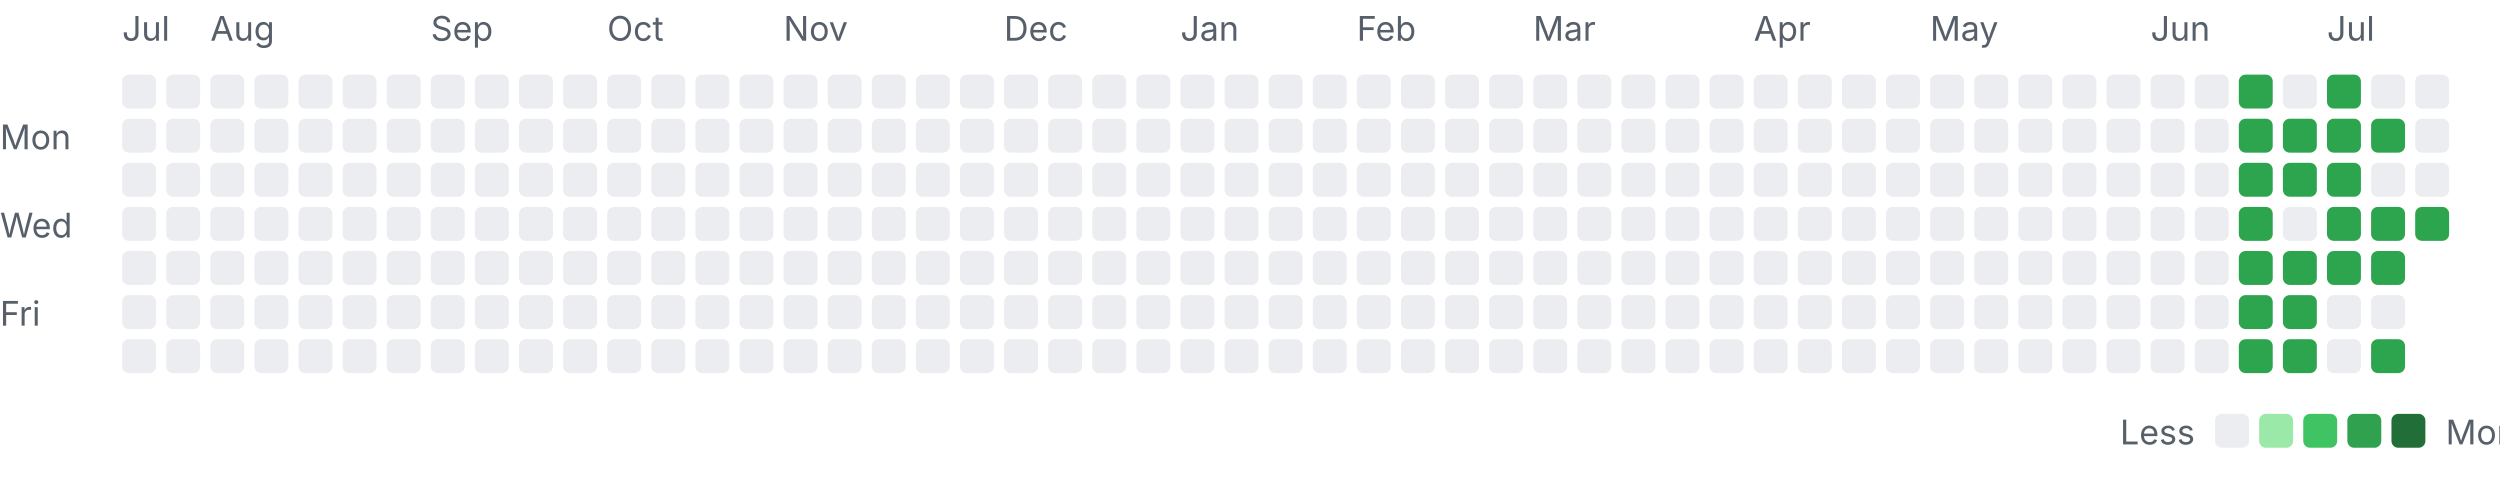
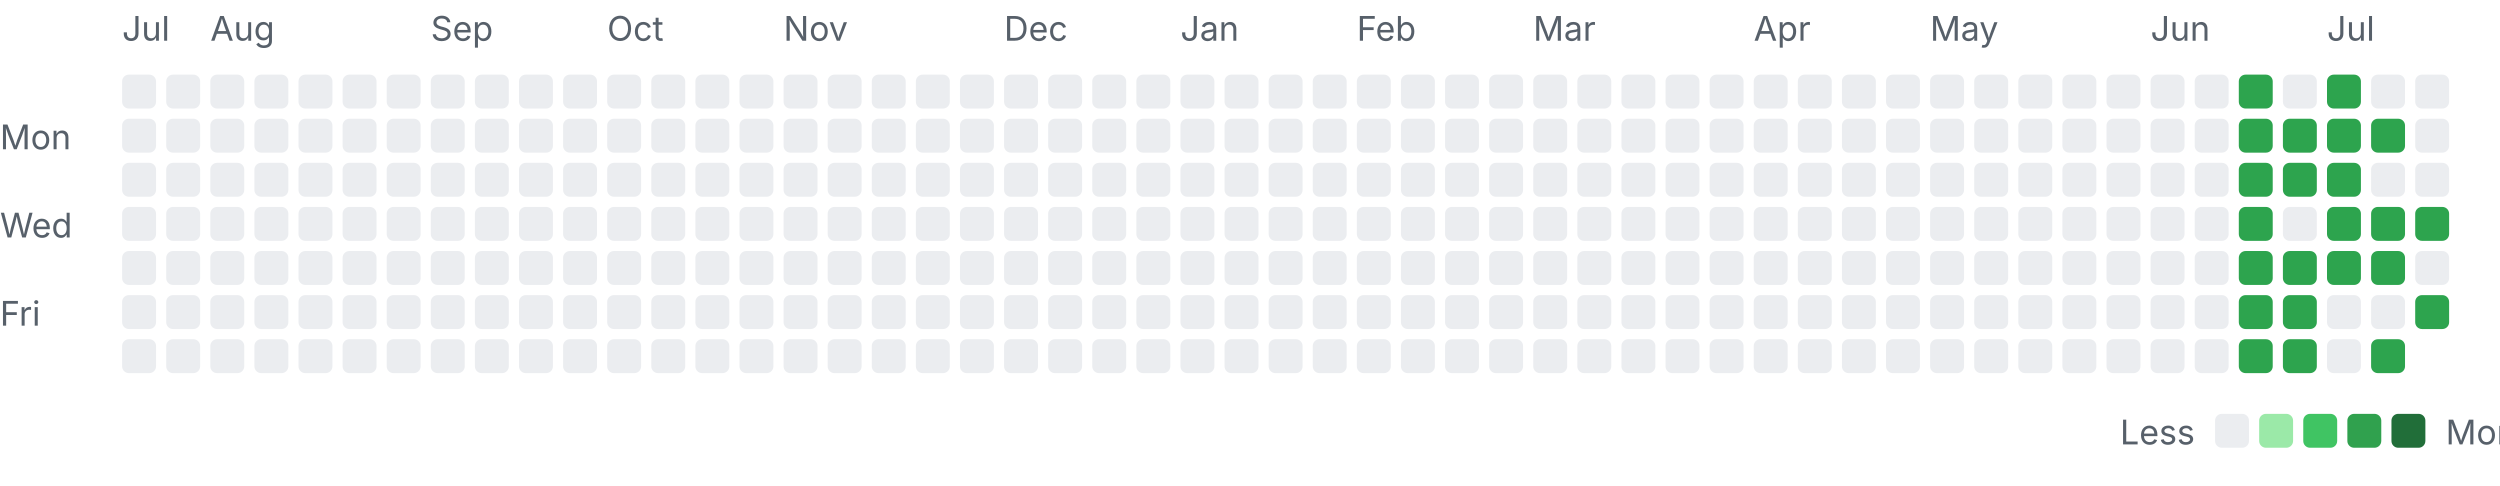
<svg xmlns="http://www.w3.org/2000/svg" viewBox="0 0 737 143" width="737" height="143" role="img" aria-label="Repository activity heatmap">
  <text x="36" y="12" font-size="10" fill="#57606a" font-family="-apple-system,BlinkMacSystemFont,Segoe UI,sans-serif">Jul</text>
  <text x="62" y="12" font-size="10" fill="#57606a" font-family="-apple-system,BlinkMacSystemFont,Segoe UI,sans-serif">Aug</text>
  <text x="127" y="12" font-size="10" fill="#57606a" font-family="-apple-system,BlinkMacSystemFont,Segoe UI,sans-serif">Sep</text>
  <text x="179" y="12" font-size="10" fill="#57606a" font-family="-apple-system,BlinkMacSystemFont,Segoe UI,sans-serif">Oct</text>
  <text x="231" y="12" font-size="10" fill="#57606a" font-family="-apple-system,BlinkMacSystemFont,Segoe UI,sans-serif">Nov</text>
  <text x="296" y="12" font-size="10" fill="#57606a" font-family="-apple-system,BlinkMacSystemFont,Segoe UI,sans-serif">Dec</text>
  <text x="348" y="12" font-size="10" fill="#57606a" font-family="-apple-system,BlinkMacSystemFont,Segoe UI,sans-serif">Jan</text>
  <text x="400" y="12" font-size="10" fill="#57606a" font-family="-apple-system,BlinkMacSystemFont,Segoe UI,sans-serif">Feb</text>
  <text x="452" y="12" font-size="10" fill="#57606a" font-family="-apple-system,BlinkMacSystemFont,Segoe UI,sans-serif">Mar</text>
  <text x="517" y="12" font-size="10" fill="#57606a" font-family="-apple-system,BlinkMacSystemFont,Segoe UI,sans-serif">Apr</text>
  <text x="569" y="12" font-size="10" fill="#57606a" font-family="-apple-system,BlinkMacSystemFont,Segoe UI,sans-serif">May</text>
  <text x="634" y="12" font-size="10" fill="#57606a" font-family="-apple-system,BlinkMacSystemFont,Segoe UI,sans-serif">Jun</text>
  <text x="686" y="12" font-size="10" fill="#57606a" font-family="-apple-system,BlinkMacSystemFont,Segoe UI,sans-serif">Jul</text>
  <text x="0" y="44" font-size="10" fill="#57606a" font-family="-apple-system,BlinkMacSystemFont,Segoe UI,sans-serif">Mon</text>
  <text x="0" y="70" font-size="10" fill="#57606a" font-family="-apple-system,BlinkMacSystemFont,Segoe UI,sans-serif">Wed</text>
  <text x="0" y="96" font-size="10" fill="#57606a" font-family="-apple-system,BlinkMacSystemFont,Segoe UI,sans-serif">Fri</text>
  <text x="625" y="131" font-size="10" fill="#57606a" font-family="-apple-system,BlinkMacSystemFont,Segoe UI,sans-serif">Less</text>
  <rect x="653" y="122" width="10" height="10" rx="2" fill="#ebedf0" />
  <rect x="666" y="122" width="10" height="10" rx="2" fill="#9be9a8" />
  <rect x="679" y="122" width="10" height="10" rx="2" fill="#40c463" />
  <rect x="692" y="122" width="10" height="10" rx="2" fill="#30a14e" />
  <rect x="705" y="122" width="10" height="10" rx="2" fill="#216e39" />
  <text x="721" y="131" font-size="10" fill="#57606a" font-family="-apple-system,BlinkMacSystemFont,Segoe UI,sans-serif">More</text>
  <rect x="36" y="22" width="10" height="10" rx="2" fill="#ebedf0" />
  <rect x="36" y="35" width="10" height="10" rx="2" fill="#ebedf0" />
  <rect x="36" y="48" width="10" height="10" rx="2" fill="#ebedf0" />
  <rect x="36" y="61" width="10" height="10" rx="2" fill="#ebedf0" />
  <rect x="36" y="74" width="10" height="10" rx="2" fill="#ebedf0" />
  <rect x="36" y="87" width="10" height="10" rx="2" fill="#ebedf0" />
  <rect x="36" y="100" width="10" height="10" rx="2" fill="#ebedf0" />
  <rect x="49" y="22" width="10" height="10" rx="2" fill="#ebedf0" />
  <rect x="49" y="35" width="10" height="10" rx="2" fill="#ebedf0" />
  <rect x="49" y="48" width="10" height="10" rx="2" fill="#ebedf0" />
  <rect x="49" y="61" width="10" height="10" rx="2" fill="#ebedf0" />
  <rect x="49" y="74" width="10" height="10" rx="2" fill="#ebedf0" />
  <rect x="49" y="87" width="10" height="10" rx="2" fill="#ebedf0" />
  <rect x="49" y="100" width="10" height="10" rx="2" fill="#ebedf0" />
  <rect x="62" y="22" width="10" height="10" rx="2" fill="#ebedf0" />
  <rect x="62" y="35" width="10" height="10" rx="2" fill="#ebedf0" />
  <rect x="62" y="48" width="10" height="10" rx="2" fill="#ebedf0" />
  <rect x="62" y="61" width="10" height="10" rx="2" fill="#ebedf0" />
  <rect x="62" y="74" width="10" height="10" rx="2" fill="#ebedf0" />
  <rect x="62" y="87" width="10" height="10" rx="2" fill="#ebedf0" />
  <rect x="62" y="100" width="10" height="10" rx="2" fill="#ebedf0" />
  <rect x="75" y="22" width="10" height="10" rx="2" fill="#ebedf0" />
  <rect x="75" y="35" width="10" height="10" rx="2" fill="#ebedf0" />
  <rect x="75" y="48" width="10" height="10" rx="2" fill="#ebedf0" />
  <rect x="75" y="61" width="10" height="10" rx="2" fill="#ebedf0" />
  <rect x="75" y="74" width="10" height="10" rx="2" fill="#ebedf0" />
  <rect x="75" y="87" width="10" height="10" rx="2" fill="#ebedf0" />
  <rect x="75" y="100" width="10" height="10" rx="2" fill="#ebedf0" />
  <rect x="88" y="22" width="10" height="10" rx="2" fill="#ebedf0" />
  <rect x="88" y="35" width="10" height="10" rx="2" fill="#ebedf0" />
  <rect x="88" y="48" width="10" height="10" rx="2" fill="#ebedf0" />
  <rect x="88" y="61" width="10" height="10" rx="2" fill="#ebedf0" />
  <rect x="88" y="74" width="10" height="10" rx="2" fill="#ebedf0" />
  <rect x="88" y="87" width="10" height="10" rx="2" fill="#ebedf0" />
  <rect x="88" y="100" width="10" height="10" rx="2" fill="#ebedf0" />
  <rect x="101" y="22" width="10" height="10" rx="2" fill="#ebedf0" />
  <rect x="101" y="35" width="10" height="10" rx="2" fill="#ebedf0" />
  <rect x="101" y="48" width="10" height="10" rx="2" fill="#ebedf0" />
  <rect x="101" y="61" width="10" height="10" rx="2" fill="#ebedf0" />
  <rect x="101" y="74" width="10" height="10" rx="2" fill="#ebedf0" />
  <rect x="101" y="87" width="10" height="10" rx="2" fill="#ebedf0" />
  <rect x="101" y="100" width="10" height="10" rx="2" fill="#ebedf0" />
  <rect x="114" y="22" width="10" height="10" rx="2" fill="#ebedf0" />
  <rect x="114" y="35" width="10" height="10" rx="2" fill="#ebedf0" />
  <rect x="114" y="48" width="10" height="10" rx="2" fill="#ebedf0" />
  <rect x="114" y="61" width="10" height="10" rx="2" fill="#ebedf0" />
  <rect x="114" y="74" width="10" height="10" rx="2" fill="#ebedf0" />
  <rect x="114" y="87" width="10" height="10" rx="2" fill="#ebedf0" />
  <rect x="114" y="100" width="10" height="10" rx="2" fill="#ebedf0" />
  <rect x="127" y="22" width="10" height="10" rx="2" fill="#ebedf0" />
  <rect x="127" y="35" width="10" height="10" rx="2" fill="#ebedf0" />
  <rect x="127" y="48" width="10" height="10" rx="2" fill="#ebedf0" />
  <rect x="127" y="61" width="10" height="10" rx="2" fill="#ebedf0" />
  <rect x="127" y="74" width="10" height="10" rx="2" fill="#ebedf0" />
  <rect x="127" y="87" width="10" height="10" rx="2" fill="#ebedf0" />
  <rect x="127" y="100" width="10" height="10" rx="2" fill="#ebedf0" />
  <rect x="140" y="22" width="10" height="10" rx="2" fill="#ebedf0" />
  <rect x="140" y="35" width="10" height="10" rx="2" fill="#ebedf0" />
  <rect x="140" y="48" width="10" height="10" rx="2" fill="#ebedf0" />
  <rect x="140" y="61" width="10" height="10" rx="2" fill="#ebedf0" />
  <rect x="140" y="74" width="10" height="10" rx="2" fill="#ebedf0" />
  <rect x="140" y="87" width="10" height="10" rx="2" fill="#ebedf0" />
  <rect x="140" y="100" width="10" height="10" rx="2" fill="#ebedf0" />
  <rect x="153" y="22" width="10" height="10" rx="2" fill="#ebedf0" />
  <rect x="153" y="35" width="10" height="10" rx="2" fill="#ebedf0" />
  <rect x="153" y="48" width="10" height="10" rx="2" fill="#ebedf0" />
  <rect x="153" y="61" width="10" height="10" rx="2" fill="#ebedf0" />
  <rect x="153" y="74" width="10" height="10" rx="2" fill="#ebedf0" />
  <rect x="153" y="87" width="10" height="10" rx="2" fill="#ebedf0" />
  <rect x="153" y="100" width="10" height="10" rx="2" fill="#ebedf0" />
  <rect x="166" y="22" width="10" height="10" rx="2" fill="#ebedf0" />
  <rect x="166" y="35" width="10" height="10" rx="2" fill="#ebedf0" />
  <rect x="166" y="48" width="10" height="10" rx="2" fill="#ebedf0" />
  <rect x="166" y="61" width="10" height="10" rx="2" fill="#ebedf0" />
  <rect x="166" y="74" width="10" height="10" rx="2" fill="#ebedf0" />
  <rect x="166" y="87" width="10" height="10" rx="2" fill="#ebedf0" />
  <rect x="166" y="100" width="10" height="10" rx="2" fill="#ebedf0" />
  <rect x="179" y="22" width="10" height="10" rx="2" fill="#ebedf0" />
  <rect x="179" y="35" width="10" height="10" rx="2" fill="#ebedf0" />
  <rect x="179" y="48" width="10" height="10" rx="2" fill="#ebedf0" />
  <rect x="179" y="61" width="10" height="10" rx="2" fill="#ebedf0" />
  <rect x="179" y="74" width="10" height="10" rx="2" fill="#ebedf0" />
  <rect x="179" y="87" width="10" height="10" rx="2" fill="#ebedf0" />
  <rect x="179" y="100" width="10" height="10" rx="2" fill="#ebedf0" />
  <rect x="192" y="22" width="10" height="10" rx="2" fill="#ebedf0" />
  <rect x="192" y="35" width="10" height="10" rx="2" fill="#ebedf0" />
  <rect x="192" y="48" width="10" height="10" rx="2" fill="#ebedf0" />
  <rect x="192" y="61" width="10" height="10" rx="2" fill="#ebedf0" />
  <rect x="192" y="74" width="10" height="10" rx="2" fill="#ebedf0" />
  <rect x="192" y="87" width="10" height="10" rx="2" fill="#ebedf0" />
  <rect x="192" y="100" width="10" height="10" rx="2" fill="#ebedf0" />
  <rect x="205" y="22" width="10" height="10" rx="2" fill="#ebedf0" />
  <rect x="205" y="35" width="10" height="10" rx="2" fill="#ebedf0" />
  <rect x="205" y="48" width="10" height="10" rx="2" fill="#ebedf0" />
  <rect x="205" y="61" width="10" height="10" rx="2" fill="#ebedf0" />
  <rect x="205" y="74" width="10" height="10" rx="2" fill="#ebedf0" />
  <rect x="205" y="87" width="10" height="10" rx="2" fill="#ebedf0" />
  <rect x="205" y="100" width="10" height="10" rx="2" fill="#ebedf0" />
  <rect x="218" y="22" width="10" height="10" rx="2" fill="#ebedf0" />
  <rect x="218" y="35" width="10" height="10" rx="2" fill="#ebedf0" />
  <rect x="218" y="48" width="10" height="10" rx="2" fill="#ebedf0" />
  <rect x="218" y="61" width="10" height="10" rx="2" fill="#ebedf0" />
  <rect x="218" y="74" width="10" height="10" rx="2" fill="#ebedf0" />
  <rect x="218" y="87" width="10" height="10" rx="2" fill="#ebedf0" />
  <rect x="218" y="100" width="10" height="10" rx="2" fill="#ebedf0" />
  <rect x="231" y="22" width="10" height="10" rx="2" fill="#ebedf0" />
  <rect x="231" y="35" width="10" height="10" rx="2" fill="#ebedf0" />
  <rect x="231" y="48" width="10" height="10" rx="2" fill="#ebedf0" />
  <rect x="231" y="61" width="10" height="10" rx="2" fill="#ebedf0" />
  <rect x="231" y="74" width="10" height="10" rx="2" fill="#ebedf0" />
  <rect x="231" y="87" width="10" height="10" rx="2" fill="#ebedf0" />
  <rect x="231" y="100" width="10" height="10" rx="2" fill="#ebedf0" />
  <rect x="244" y="22" width="10" height="10" rx="2" fill="#ebedf0" />
  <rect x="244" y="35" width="10" height="10" rx="2" fill="#ebedf0" />
  <rect x="244" y="48" width="10" height="10" rx="2" fill="#ebedf0" />
  <rect x="244" y="61" width="10" height="10" rx="2" fill="#ebedf0" />
  <rect x="244" y="74" width="10" height="10" rx="2" fill="#ebedf0" />
  <rect x="244" y="87" width="10" height="10" rx="2" fill="#ebedf0" />
  <rect x="244" y="100" width="10" height="10" rx="2" fill="#ebedf0" />
  <rect x="257" y="22" width="10" height="10" rx="2" fill="#ebedf0" />
  <rect x="257" y="35" width="10" height="10" rx="2" fill="#ebedf0" />
  <rect x="257" y="48" width="10" height="10" rx="2" fill="#ebedf0" />
  <rect x="257" y="61" width="10" height="10" rx="2" fill="#ebedf0" />
  <rect x="257" y="74" width="10" height="10" rx="2" fill="#ebedf0" />
  <rect x="257" y="87" width="10" height="10" rx="2" fill="#ebedf0" />
  <rect x="257" y="100" width="10" height="10" rx="2" fill="#ebedf0" />
  <rect x="270" y="22" width="10" height="10" rx="2" fill="#ebedf0" />
  <rect x="270" y="35" width="10" height="10" rx="2" fill="#ebedf0" />
  <rect x="270" y="48" width="10" height="10" rx="2" fill="#ebedf0" />
  <rect x="270" y="61" width="10" height="10" rx="2" fill="#ebedf0" />
  <rect x="270" y="74" width="10" height="10" rx="2" fill="#ebedf0" />
  <rect x="270" y="87" width="10" height="10" rx="2" fill="#ebedf0" />
  <rect x="270" y="100" width="10" height="10" rx="2" fill="#ebedf0" />
  <rect x="283" y="22" width="10" height="10" rx="2" fill="#ebedf0" />
  <rect x="283" y="35" width="10" height="10" rx="2" fill="#ebedf0" />
  <rect x="283" y="48" width="10" height="10" rx="2" fill="#ebedf0" />
  <rect x="283" y="61" width="10" height="10" rx="2" fill="#ebedf0" />
  <rect x="283" y="74" width="10" height="10" rx="2" fill="#ebedf0" />
  <rect x="283" y="87" width="10" height="10" rx="2" fill="#ebedf0" />
  <rect x="283" y="100" width="10" height="10" rx="2" fill="#ebedf0" />
  <rect x="296" y="22" width="10" height="10" rx="2" fill="#ebedf0" />
  <rect x="296" y="35" width="10" height="10" rx="2" fill="#ebedf0" />
  <rect x="296" y="48" width="10" height="10" rx="2" fill="#ebedf0" />
  <rect x="296" y="61" width="10" height="10" rx="2" fill="#ebedf0" />
  <rect x="296" y="74" width="10" height="10" rx="2" fill="#ebedf0" />
  <rect x="296" y="87" width="10" height="10" rx="2" fill="#ebedf0" />
  <rect x="296" y="100" width="10" height="10" rx="2" fill="#ebedf0" />
  <rect x="309" y="22" width="10" height="10" rx="2" fill="#ebedf0" />
  <rect x="309" y="35" width="10" height="10" rx="2" fill="#ebedf0" />
  <rect x="309" y="48" width="10" height="10" rx="2" fill="#ebedf0" />
  <rect x="309" y="61" width="10" height="10" rx="2" fill="#ebedf0" />
  <rect x="309" y="74" width="10" height="10" rx="2" fill="#ebedf0" />
  <rect x="309" y="87" width="10" height="10" rx="2" fill="#ebedf0" />
  <rect x="309" y="100" width="10" height="10" rx="2" fill="#ebedf0" />
  <rect x="322" y="22" width="10" height="10" rx="2" fill="#ebedf0" />
  <rect x="322" y="35" width="10" height="10" rx="2" fill="#ebedf0" />
  <rect x="322" y="48" width="10" height="10" rx="2" fill="#ebedf0" />
  <rect x="322" y="61" width="10" height="10" rx="2" fill="#ebedf0" />
  <rect x="322" y="74" width="10" height="10" rx="2" fill="#ebedf0" />
  <rect x="322" y="87" width="10" height="10" rx="2" fill="#ebedf0" />
  <rect x="322" y="100" width="10" height="10" rx="2" fill="#ebedf0" />
  <rect x="335" y="22" width="10" height="10" rx="2" fill="#ebedf0" />
  <rect x="335" y="35" width="10" height="10" rx="2" fill="#ebedf0" />
  <rect x="335" y="48" width="10" height="10" rx="2" fill="#ebedf0" />
  <rect x="335" y="61" width="10" height="10" rx="2" fill="#ebedf0" />
  <rect x="335" y="74" width="10" height="10" rx="2" fill="#ebedf0" />
  <rect x="335" y="87" width="10" height="10" rx="2" fill="#ebedf0" />
  <rect x="335" y="100" width="10" height="10" rx="2" fill="#ebedf0" />
  <rect x="348" y="22" width="10" height="10" rx="2" fill="#ebedf0" />
  <rect x="348" y="35" width="10" height="10" rx="2" fill="#ebedf0" />
  <rect x="348" y="48" width="10" height="10" rx="2" fill="#ebedf0" />
  <rect x="348" y="61" width="10" height="10" rx="2" fill="#ebedf0" />
  <rect x="348" y="74" width="10" height="10" rx="2" fill="#ebedf0" />
  <rect x="348" y="87" width="10" height="10" rx="2" fill="#ebedf0" />
  <rect x="348" y="100" width="10" height="10" rx="2" fill="#ebedf0" />
  <rect x="361" y="22" width="10" height="10" rx="2" fill="#ebedf0" />
  <rect x="361" y="35" width="10" height="10" rx="2" fill="#ebedf0" />
  <rect x="361" y="48" width="10" height="10" rx="2" fill="#ebedf0" />
  <rect x="361" y="61" width="10" height="10" rx="2" fill="#ebedf0" />
  <rect x="361" y="74" width="10" height="10" rx="2" fill="#ebedf0" />
  <rect x="361" y="87" width="10" height="10" rx="2" fill="#ebedf0" />
  <rect x="361" y="100" width="10" height="10" rx="2" fill="#ebedf0" />
  <rect x="374" y="22" width="10" height="10" rx="2" fill="#ebedf0" />
  <rect x="374" y="35" width="10" height="10" rx="2" fill="#ebedf0" />
  <rect x="374" y="48" width="10" height="10" rx="2" fill="#ebedf0" />
  <rect x="374" y="61" width="10" height="10" rx="2" fill="#ebedf0" />
  <rect x="374" y="74" width="10" height="10" rx="2" fill="#ebedf0" />
  <rect x="374" y="87" width="10" height="10" rx="2" fill="#ebedf0" />
  <rect x="374" y="100" width="10" height="10" rx="2" fill="#ebedf0" />
  <rect x="387" y="22" width="10" height="10" rx="2" fill="#ebedf0" />
  <rect x="387" y="35" width="10" height="10" rx="2" fill="#ebedf0" />
  <rect x="387" y="48" width="10" height="10" rx="2" fill="#ebedf0" />
  <rect x="387" y="61" width="10" height="10" rx="2" fill="#ebedf0" />
  <rect x="387" y="74" width="10" height="10" rx="2" fill="#ebedf0" />
  <rect x="387" y="87" width="10" height="10" rx="2" fill="#ebedf0" />
  <rect x="387" y="100" width="10" height="10" rx="2" fill="#ebedf0" />
  <rect x="400" y="22" width="10" height="10" rx="2" fill="#ebedf0" />
  <rect x="400" y="35" width="10" height="10" rx="2" fill="#ebedf0" />
  <rect x="400" y="48" width="10" height="10" rx="2" fill="#ebedf0" />
  <rect x="400" y="61" width="10" height="10" rx="2" fill="#ebedf0" />
  <rect x="400" y="74" width="10" height="10" rx="2" fill="#ebedf0" />
  <rect x="400" y="87" width="10" height="10" rx="2" fill="#ebedf0" />
  <rect x="400" y="100" width="10" height="10" rx="2" fill="#ebedf0" />
  <rect x="413" y="22" width="10" height="10" rx="2" fill="#ebedf0" />
  <rect x="413" y="35" width="10" height="10" rx="2" fill="#ebedf0" />
  <rect x="413" y="48" width="10" height="10" rx="2" fill="#ebedf0" />
  <rect x="413" y="61" width="10" height="10" rx="2" fill="#ebedf0" />
  <rect x="413" y="74" width="10" height="10" rx="2" fill="#ebedf0" />
  <rect x="413" y="87" width="10" height="10" rx="2" fill="#ebedf0" />
  <rect x="413" y="100" width="10" height="10" rx="2" fill="#ebedf0" />
  <rect x="426" y="22" width="10" height="10" rx="2" fill="#ebedf0" />
  <rect x="426" y="35" width="10" height="10" rx="2" fill="#ebedf0" />
  <rect x="426" y="48" width="10" height="10" rx="2" fill="#ebedf0" />
  <rect x="426" y="61" width="10" height="10" rx="2" fill="#ebedf0" />
  <rect x="426" y="74" width="10" height="10" rx="2" fill="#ebedf0" />
  <rect x="426" y="87" width="10" height="10" rx="2" fill="#ebedf0" />
  <rect x="426" y="100" width="10" height="10" rx="2" fill="#ebedf0" />
  <rect x="439" y="22" width="10" height="10" rx="2" fill="#ebedf0" />
  <rect x="439" y="35" width="10" height="10" rx="2" fill="#ebedf0" />
  <rect x="439" y="48" width="10" height="10" rx="2" fill="#ebedf0" />
  <rect x="439" y="61" width="10" height="10" rx="2" fill="#ebedf0" />
  <rect x="439" y="74" width="10" height="10" rx="2" fill="#ebedf0" />
  <rect x="439" y="87" width="10" height="10" rx="2" fill="#ebedf0" />
  <rect x="439" y="100" width="10" height="10" rx="2" fill="#ebedf0" />
  <rect x="452" y="22" width="10" height="10" rx="2" fill="#ebedf0" />
  <rect x="452" y="35" width="10" height="10" rx="2" fill="#ebedf0" />
  <rect x="452" y="48" width="10" height="10" rx="2" fill="#ebedf0" />
  <rect x="452" y="61" width="10" height="10" rx="2" fill="#ebedf0" />
  <rect x="452" y="74" width="10" height="10" rx="2" fill="#ebedf0" />
  <rect x="452" y="87" width="10" height="10" rx="2" fill="#ebedf0" />
  <rect x="452" y="100" width="10" height="10" rx="2" fill="#ebedf0" />
  <rect x="465" y="22" width="10" height="10" rx="2" fill="#ebedf0" />
  <rect x="465" y="35" width="10" height="10" rx="2" fill="#ebedf0" />
  <rect x="465" y="48" width="10" height="10" rx="2" fill="#ebedf0" />
  <rect x="465" y="61" width="10" height="10" rx="2" fill="#ebedf0" />
  <rect x="465" y="74" width="10" height="10" rx="2" fill="#ebedf0" />
  <rect x="465" y="87" width="10" height="10" rx="2" fill="#ebedf0" />
  <rect x="465" y="100" width="10" height="10" rx="2" fill="#ebedf0" />
  <rect x="478" y="22" width="10" height="10" rx="2" fill="#ebedf0" />
  <rect x="478" y="35" width="10" height="10" rx="2" fill="#ebedf0" />
  <rect x="478" y="48" width="10" height="10" rx="2" fill="#ebedf0" />
  <rect x="478" y="61" width="10" height="10" rx="2" fill="#ebedf0" />
  <rect x="478" y="74" width="10" height="10" rx="2" fill="#ebedf0" />
  <rect x="478" y="87" width="10" height="10" rx="2" fill="#ebedf0" />
  <rect x="478" y="100" width="10" height="10" rx="2" fill="#ebedf0" />
  <rect x="491" y="22" width="10" height="10" rx="2" fill="#ebedf0" />
  <rect x="491" y="35" width="10" height="10" rx="2" fill="#ebedf0" />
  <rect x="491" y="48" width="10" height="10" rx="2" fill="#ebedf0" />
  <rect x="491" y="61" width="10" height="10" rx="2" fill="#ebedf0" />
  <rect x="491" y="74" width="10" height="10" rx="2" fill="#ebedf0" />
  <rect x="491" y="87" width="10" height="10" rx="2" fill="#ebedf0" />
  <rect x="491" y="100" width="10" height="10" rx="2" fill="#ebedf0" />
  <rect x="504" y="22" width="10" height="10" rx="2" fill="#ebedf0" />
  <rect x="504" y="35" width="10" height="10" rx="2" fill="#ebedf0" />
  <rect x="504" y="48" width="10" height="10" rx="2" fill="#ebedf0" />
  <rect x="504" y="61" width="10" height="10" rx="2" fill="#ebedf0" />
  <rect x="504" y="74" width="10" height="10" rx="2" fill="#ebedf0" />
  <rect x="504" y="87" width="10" height="10" rx="2" fill="#ebedf0" />
  <rect x="504" y="100" width="10" height="10" rx="2" fill="#ebedf0" />
  <rect x="517" y="22" width="10" height="10" rx="2" fill="#ebedf0" />
  <rect x="517" y="35" width="10" height="10" rx="2" fill="#ebedf0" />
  <rect x="517" y="48" width="10" height="10" rx="2" fill="#ebedf0" />
  <rect x="517" y="61" width="10" height="10" rx="2" fill="#ebedf0" />
  <rect x="517" y="74" width="10" height="10" rx="2" fill="#ebedf0" />
  <rect x="517" y="87" width="10" height="10" rx="2" fill="#ebedf0" />
  <rect x="517" y="100" width="10" height="10" rx="2" fill="#ebedf0" />
  <rect x="530" y="22" width="10" height="10" rx="2" fill="#ebedf0" />
  <rect x="530" y="35" width="10" height="10" rx="2" fill="#ebedf0" />
  <rect x="530" y="48" width="10" height="10" rx="2" fill="#ebedf0" />
  <rect x="530" y="61" width="10" height="10" rx="2" fill="#ebedf0" />
  <rect x="530" y="74" width="10" height="10" rx="2" fill="#ebedf0" />
  <rect x="530" y="87" width="10" height="10" rx="2" fill="#ebedf0" />
  <rect x="530" y="100" width="10" height="10" rx="2" fill="#ebedf0" />
  <rect x="543" y="22" width="10" height="10" rx="2" fill="#ebedf0" />
  <rect x="543" y="35" width="10" height="10" rx="2" fill="#ebedf0" />
  <rect x="543" y="48" width="10" height="10" rx="2" fill="#ebedf0" />
  <rect x="543" y="61" width="10" height="10" rx="2" fill="#ebedf0" />
  <rect x="543" y="74" width="10" height="10" rx="2" fill="#ebedf0" />
  <rect x="543" y="87" width="10" height="10" rx="2" fill="#ebedf0" />
  <rect x="543" y="100" width="10" height="10" rx="2" fill="#ebedf0" />
  <rect x="556" y="22" width="10" height="10" rx="2" fill="#ebedf0" />
  <rect x="556" y="35" width="10" height="10" rx="2" fill="#ebedf0" />
  <rect x="556" y="48" width="10" height="10" rx="2" fill="#ebedf0" />
  <rect x="556" y="61" width="10" height="10" rx="2" fill="#ebedf0" />
  <rect x="556" y="74" width="10" height="10" rx="2" fill="#ebedf0" />
  <rect x="556" y="87" width="10" height="10" rx="2" fill="#ebedf0" />
  <rect x="556" y="100" width="10" height="10" rx="2" fill="#ebedf0" />
  <rect x="569" y="22" width="10" height="10" rx="2" fill="#ebedf0" />
  <rect x="569" y="35" width="10" height="10" rx="2" fill="#ebedf0" />
  <rect x="569" y="48" width="10" height="10" rx="2" fill="#ebedf0" />
  <rect x="569" y="61" width="10" height="10" rx="2" fill="#ebedf0" />
  <rect x="569" y="74" width="10" height="10" rx="2" fill="#ebedf0" />
  <rect x="569" y="87" width="10" height="10" rx="2" fill="#ebedf0" />
  <rect x="569" y="100" width="10" height="10" rx="2" fill="#ebedf0" />
  <rect x="582" y="22" width="10" height="10" rx="2" fill="#ebedf0" />
  <rect x="582" y="35" width="10" height="10" rx="2" fill="#ebedf0" />
  <rect x="582" y="48" width="10" height="10" rx="2" fill="#ebedf0" />
  <rect x="582" y="61" width="10" height="10" rx="2" fill="#ebedf0" />
  <rect x="582" y="74" width="10" height="10" rx="2" fill="#ebedf0" />
  <rect x="582" y="87" width="10" height="10" rx="2" fill="#ebedf0" />
  <rect x="582" y="100" width="10" height="10" rx="2" fill="#ebedf0" />
  <rect x="595" y="22" width="10" height="10" rx="2" fill="#ebedf0" />
  <rect x="595" y="35" width="10" height="10" rx="2" fill="#ebedf0" />
  <rect x="595" y="48" width="10" height="10" rx="2" fill="#ebedf0" />
  <rect x="595" y="61" width="10" height="10" rx="2" fill="#ebedf0" />
  <rect x="595" y="74" width="10" height="10" rx="2" fill="#ebedf0" />
  <rect x="595" y="87" width="10" height="10" rx="2" fill="#ebedf0" />
  <rect x="595" y="100" width="10" height="10" rx="2" fill="#ebedf0" />
  <rect x="608" y="22" width="10" height="10" rx="2" fill="#ebedf0" />
  <rect x="608" y="35" width="10" height="10" rx="2" fill="#ebedf0" />
  <rect x="608" y="48" width="10" height="10" rx="2" fill="#ebedf0" />
  <rect x="608" y="61" width="10" height="10" rx="2" fill="#ebedf0" />
  <rect x="608" y="74" width="10" height="10" rx="2" fill="#ebedf0" />
  <rect x="608" y="87" width="10" height="10" rx="2" fill="#ebedf0" />
  <rect x="608" y="100" width="10" height="10" rx="2" fill="#ebedf0" />
  <rect x="621" y="22" width="10" height="10" rx="2" fill="#ebedf0" />
  <rect x="621" y="35" width="10" height="10" rx="2" fill="#ebedf0" />
  <rect x="621" y="48" width="10" height="10" rx="2" fill="#ebedf0" />
  <rect x="621" y="61" width="10" height="10" rx="2" fill="#ebedf0" />
  <rect x="621" y="74" width="10" height="10" rx="2" fill="#ebedf0" />
  <rect x="621" y="87" width="10" height="10" rx="2" fill="#ebedf0" />
  <rect x="621" y="100" width="10" height="10" rx="2" fill="#ebedf0" />
  <rect x="634" y="22" width="10" height="10" rx="2" fill="#ebedf0" />
  <rect x="634" y="35" width="10" height="10" rx="2" fill="#ebedf0" />
  <rect x="634" y="48" width="10" height="10" rx="2" fill="#ebedf0" />
  <rect x="634" y="61" width="10" height="10" rx="2" fill="#ebedf0" />
  <rect x="634" y="74" width="10" height="10" rx="2" fill="#ebedf0" />
  <rect x="634" y="87" width="10" height="10" rx="2" fill="#ebedf0" />
  <rect x="634" y="100" width="10" height="10" rx="2" fill="#ebedf0" />
  <rect x="647" y="22" width="10" height="10" rx="2" fill="#ebedf0" />
  <rect x="647" y="35" width="10" height="10" rx="2" fill="#ebedf0" />
  <rect x="647" y="48" width="10" height="10" rx="2" fill="#ebedf0" />
  <rect x="647" y="61" width="10" height="10" rx="2" fill="#ebedf0" />
  <rect x="647" y="74" width="10" height="10" rx="2" fill="#ebedf0" />
  <rect x="647" y="87" width="10" height="10" rx="2" fill="#ebedf0" />
  <rect x="647" y="100" width="10" height="10" rx="2" fill="#ebedf0" />
  <rect x="660" y="22" width="10" height="10" rx="2" fill="#2da44e" />
  <rect x="660" y="35" width="10" height="10" rx="2" fill="#2da44e" />
  <rect x="660" y="48" width="10" height="10" rx="2" fill="#2da44e" />
  <rect x="660" y="61" width="10" height="10" rx="2" fill="#2da44e" />
  <rect x="660" y="74" width="10" height="10" rx="2" fill="#2da44e" />
  <rect x="660" y="87" width="10" height="10" rx="2" fill="#2da44e" />
  <rect x="660" y="100" width="10" height="10" rx="2" fill="#2da44e" />
  <rect x="673" y="22" width="10" height="10" rx="2" fill="#ebedf0" />
  <rect x="673" y="35" width="10" height="10" rx="2" fill="#2da44e" />
  <rect x="673" y="48" width="10" height="10" rx="2" fill="#2da44e" />
  <rect x="673" y="61" width="10" height="10" rx="2" fill="#ebedf0" />
  <rect x="673" y="74" width="10" height="10" rx="2" fill="#2da44e" />
  <rect x="673" y="87" width="10" height="10" rx="2" fill="#2da44e" />
  <rect x="673" y="100" width="10" height="10" rx="2" fill="#2da44e" />
  <rect x="686" y="22" width="10" height="10" rx="2" fill="#2da44e" />
  <rect x="686" y="35" width="10" height="10" rx="2" fill="#2da44e" />
  <rect x="686" y="48" width="10" height="10" rx="2" fill="#2da44e" />
  <rect x="686" y="61" width="10" height="10" rx="2" fill="#2da44e" />
  <rect x="686" y="74" width="10" height="10" rx="2" fill="#2da44e" />
  <rect x="686" y="87" width="10" height="10" rx="2" fill="#ebedf0" />
  <rect x="686" y="100" width="10" height="10" rx="2" fill="#ebedf0" />
  <rect x="699" y="22" width="10" height="10" rx="2" fill="#ebedf0" />
  <rect x="699" y="35" width="10" height="10" rx="2" fill="#2da44e" />
  <rect x="699" y="48" width="10" height="10" rx="2" fill="#ebedf0" />
  <rect x="699" y="61" width="10" height="10" rx="2" fill="#2da44e" />
  <rect x="699" y="74" width="10" height="10" rx="2" fill="#2da44e" />
  <rect x="699" y="87" width="10" height="10" rx="2" fill="#ebedf0" />
  <rect x="699" y="100" width="10" height="10" rx="2" fill="#2da44e" />
  <rect x="712" y="22" width="10" height="10" rx="2" fill="#ebedf0" />
  <rect x="712" y="35" width="10" height="10" rx="2" fill="#ebedf0" />
  <rect x="712" y="48" width="10" height="10" rx="2" fill="#ebedf0" />
  <rect x="712" y="61" width="10" height="10" rx="2" fill="#2da44e" />
+   <rect x="712" y="74" width="10" height="10" rx="2" fill="#ebedf0" />
+   <rect x="712" y="87" width="10" height="10" rx="2" fill="#2da44e" />
</svg>
